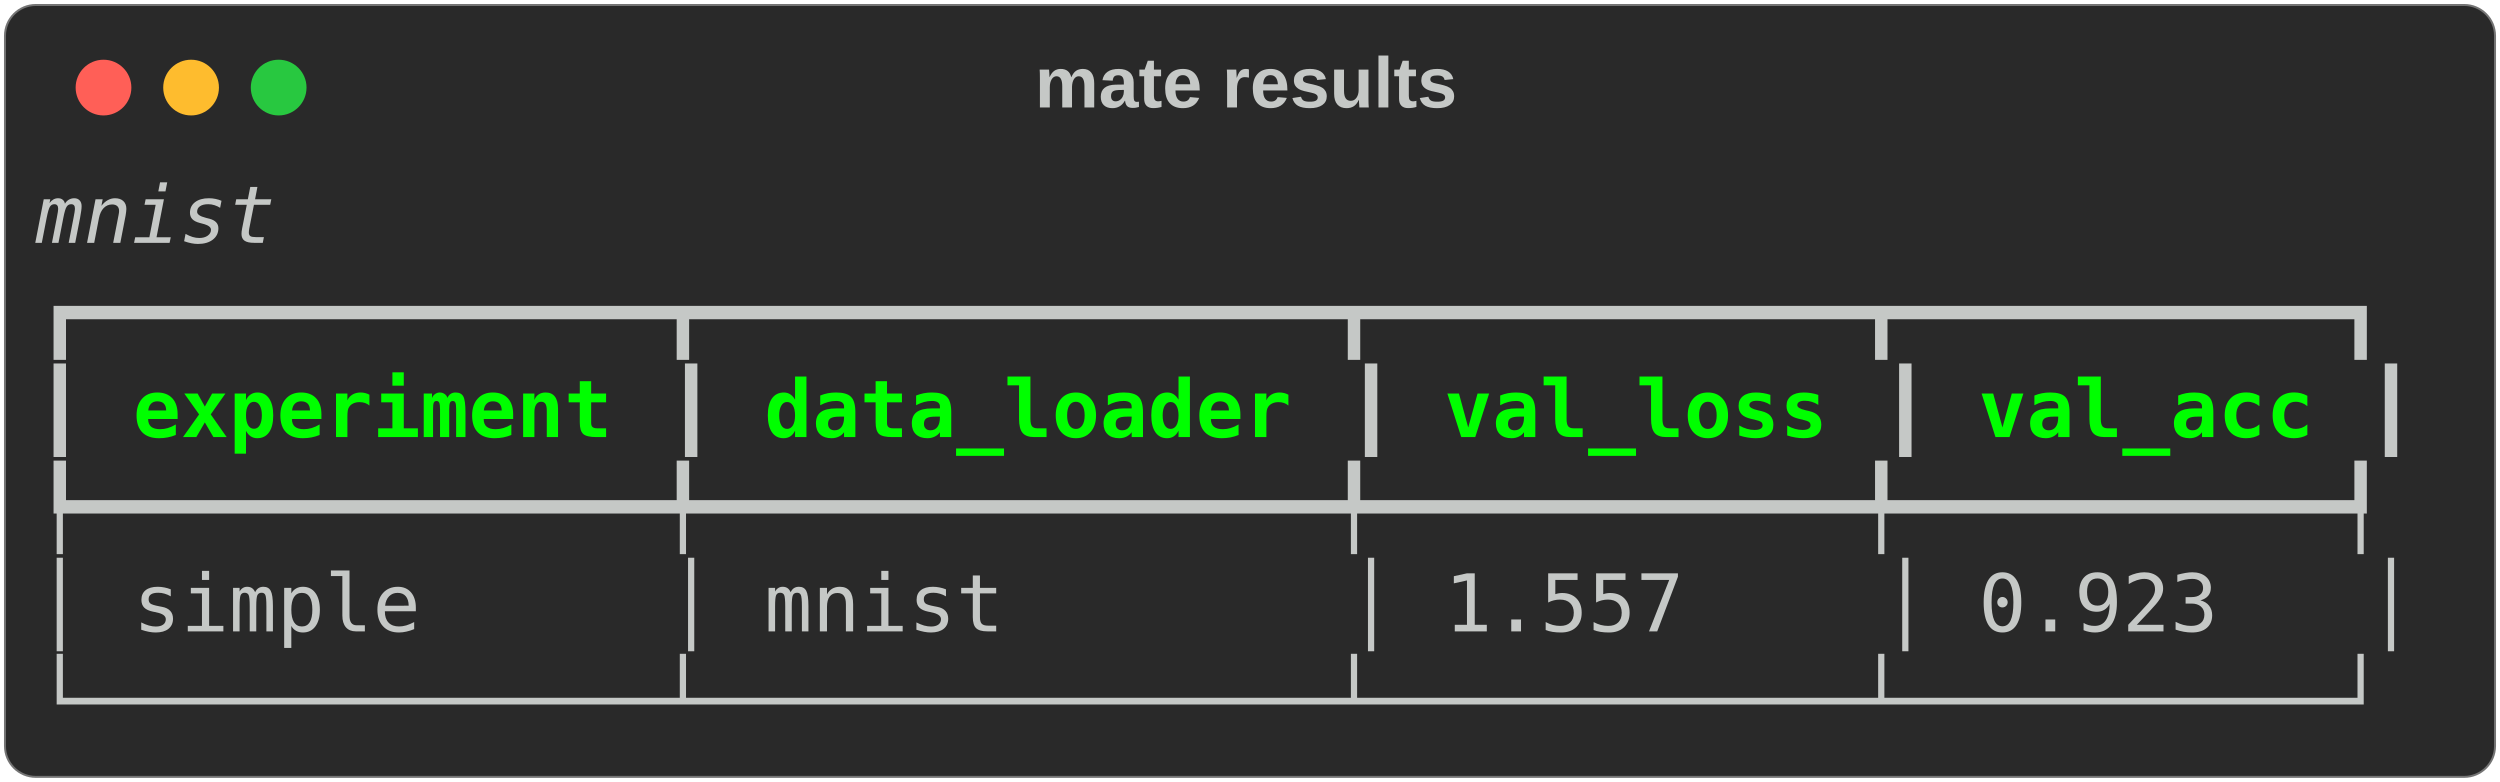
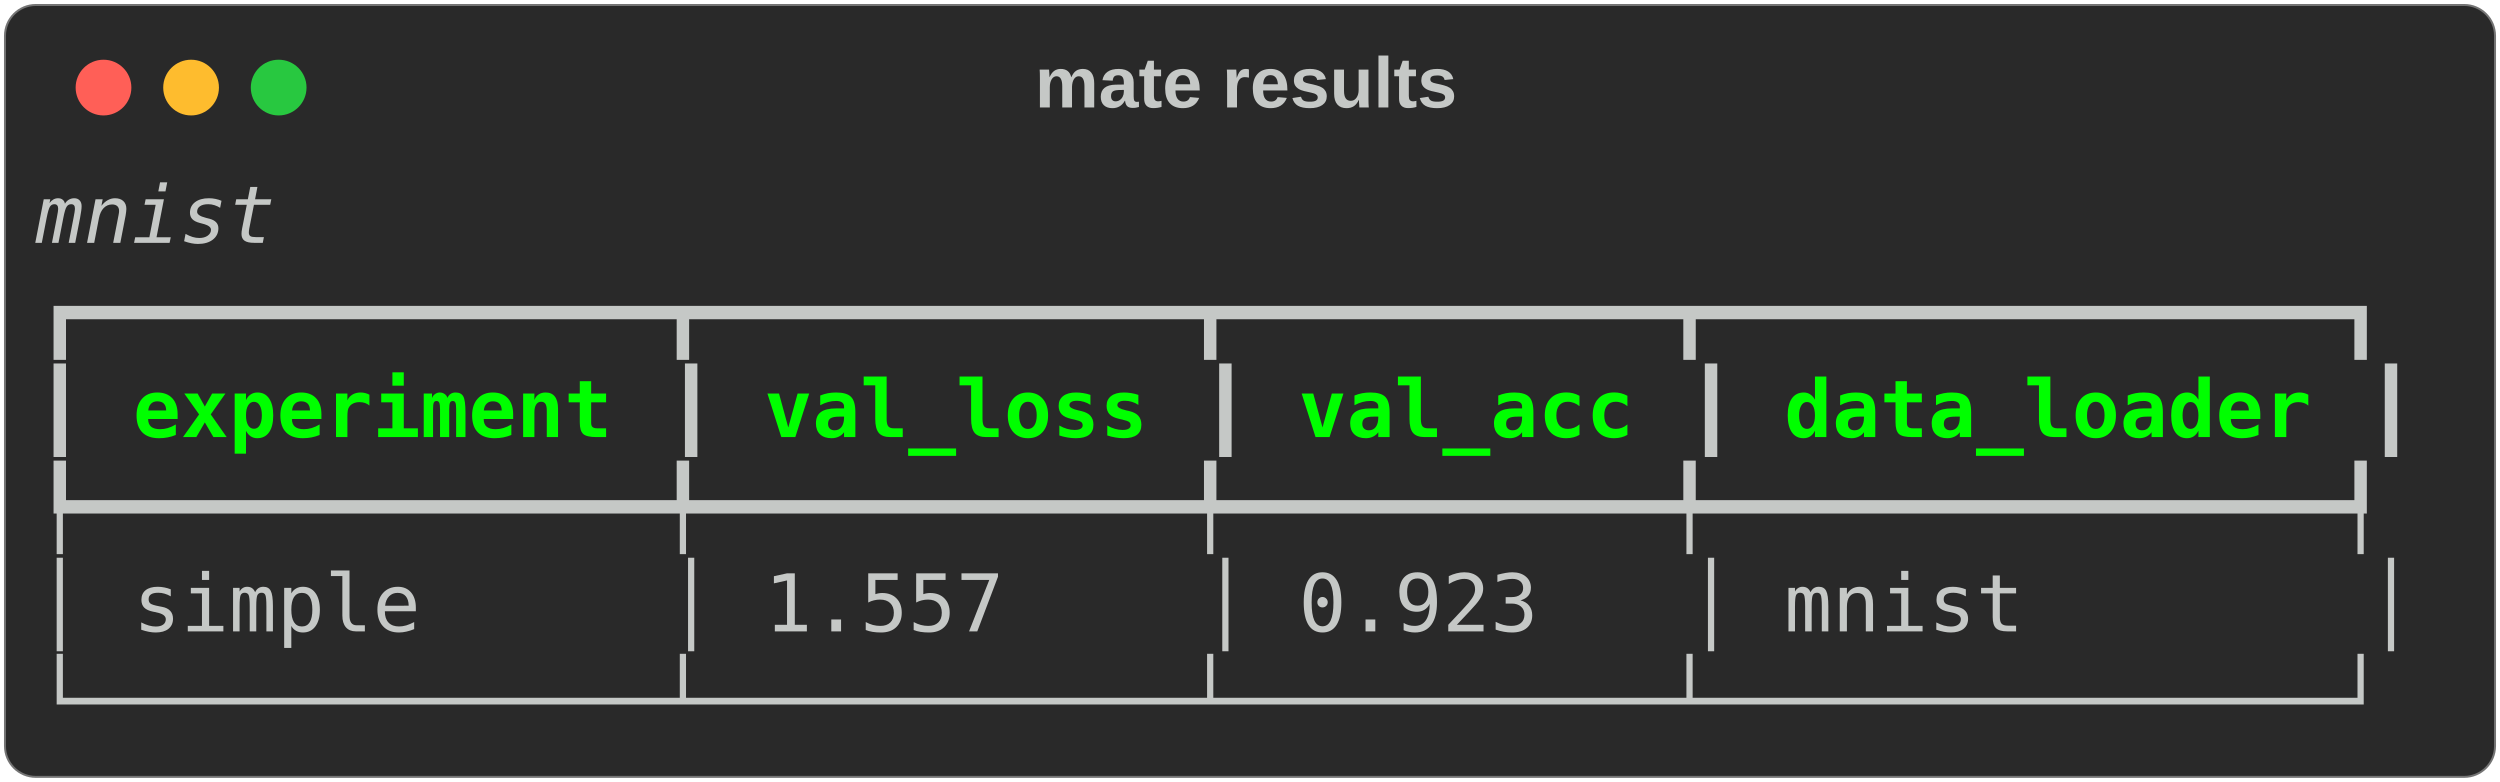
<svg xmlns="http://www.w3.org/2000/svg" class="rich-terminal" viewBox="0 0 628 196.4">
  <style>

    @font-face {
        font-family: "Fira Code";
        src: local("FiraCode-Regular"),
                url("https://cdnjs.cloudflare.com/ajax/libs/firacode/6.2.0/woff2/FiraCode-Regular.woff2") format("woff2"),
                url("https://cdnjs.cloudflare.com/ajax/libs/firacode/6.2.0/woff/FiraCode-Regular.woff") format("woff");
        font-style: normal;
        font-weight: 400;
    }
    @font-face {
        font-family: "Fira Code";
        src: local("FiraCode-Bold"),
                url("https://cdnjs.cloudflare.com/ajax/libs/firacode/6.2.0/woff2/FiraCode-Bold.woff2") format("woff2"),
                url("https://cdnjs.cloudflare.com/ajax/libs/firacode/6.2.0/woff/FiraCode-Bold.woff") format("woff");
        font-style: bold;
        font-weight: 700;
    }

-     .terminal-2273568691-matrix {
+     .terminal-2334844851-matrix {
        font-family: Fira Code, monospace;
        font-size: 20px;
        line-height: 24.4px;
        font-variant-east-asian: full-width;
    }

-     .terminal-2273568691-title {
+     .terminal-2334844851-title {
        font-size: 18px;
        font-weight: bold;
        font-family: arial;
    }

-     .terminal-2273568691-r1 { fill: #c5c8c6;font-style: italic; }
- .terminal-2273568691-r2 { fill: #c5c8c6 }
- .terminal-2273568691-r3 { fill: #00ff00;font-weight: bold }
+     .terminal-2334844851-r1 { fill: #c5c8c6;font-style: italic; }
+ .terminal-2334844851-r2 { fill: #c5c8c6 }
+ .terminal-2334844851-r3 { fill: #00ff00;font-weight: bold }
    </style>
  <defs>
-     <clipPath id="terminal-2273568691-clip-terminal">
+     <clipPath id="terminal-2334844851-clip-terminal">
      <rect x="0" y="0" width="609.0" height="145.4" />
    </clipPath>
-     <clipPath id="terminal-2273568691-line-0">
+     <clipPath id="terminal-2334844851-line-0">
      <rect x="0" y="1.5" width="610" height="24.65" />
    </clipPath>
-     <clipPath id="terminal-2273568691-line-1">
+     <clipPath id="terminal-2334844851-line-1">
      <rect x="0" y="25.9" width="610" height="24.65" />
    </clipPath>
-     <clipPath id="terminal-2273568691-line-2">
+     <clipPath id="terminal-2334844851-line-2">
      <rect x="0" y="50.3" width="610" height="24.65" />
    </clipPath>
-     <clipPath id="terminal-2273568691-line-3">
+     <clipPath id="terminal-2334844851-line-3">
      <rect x="0" y="74.7" width="610" height="24.65" />
    </clipPath>
-     <clipPath id="terminal-2273568691-line-4">
+     <clipPath id="terminal-2334844851-line-4">
      <rect x="0" y="99.1" width="610" height="24.65" />
    </clipPath>
  </defs>
  <rect fill="#292929" stroke="rgba(255,255,255,0.35)" stroke-width="1" x="1" y="1" width="626" height="194.4" rx="8" />
-   <text class="terminal-2273568691-title" fill="#c5c8c6" text-anchor="middle" x="313" y="27">mate results</text>
+   <text class="terminal-2334844851-title" fill="#c5c8c6" text-anchor="middle" x="313" y="27">mate results</text>
  <g transform="translate(26,22)">
    <circle cx="0" cy="0" r="7" fill="#ff5f57" />
    <circle cx="22" cy="0" r="7" fill="#febc2e" />
    <circle cx="44" cy="0" r="7" fill="#28c840" />
  </g>
-   <g transform="translate(9, 41)" clip-path="url(#terminal-2273568691-clip-terminal)">
-     <g class="terminal-2273568691-matrix">
-       <text class="terminal-2273568691-r1" x="0" y="20" textLength="597.8" clip-path="url(#terminal-2273568691-line-0)">                      mnist                      </text>
-       <text class="terminal-2273568691-r2" x="610" y="20" textLength="12.2" clip-path="url(#terminal-2273568691-line-0)">
+   <g transform="translate(9, 41)" clip-path="url(#terminal-2334844851-clip-terminal)">
+     <g class="terminal-2334844851-matrix">
+       <text class="terminal-2334844851-r1" x="0" y="20" textLength="597.8" clip-path="url(#terminal-2334844851-line-0)">                      mnist                      </text>
+       <text class="terminal-2334844851-r2" x="610" y="20" textLength="12.2" clip-path="url(#terminal-2334844851-line-0)">
</text>
-       <text class="terminal-2273568691-r2" x="0" y="44.4" textLength="597.8" clip-path="url(#terminal-2273568691-line-1)">┏━━━━━━━━━━━━┳━━━━━━━━━━━━━┳━━━━━━━━━━┳━━━━━━━━━┓</text>
-       <text class="terminal-2273568691-r2" x="610" y="44.4" textLength="12.2" clip-path="url(#terminal-2273568691-line-1)">
+       <text class="terminal-2334844851-r2" x="0" y="44.4" textLength="597.8" clip-path="url(#terminal-2334844851-line-1)">┏━━━━━━━━━━━━┳━━━━━━━━━━┳━━━━━━━━━┳━━━━━━━━━━━━━┓</text>
+       <text class="terminal-2334844851-r2" x="610" y="44.4" textLength="12.2" clip-path="url(#terminal-2334844851-line-1)">
</text>
-       <text class="terminal-2273568691-r2" x="0" y="68.8" textLength="12.2" clip-path="url(#terminal-2273568691-line-2)">┃</text>
-       <text class="terminal-2273568691-r3" x="24.4" y="68.8" textLength="122" clip-path="url(#terminal-2273568691-line-2)">experiment</text>
-       <text class="terminal-2273568691-r2" x="158.6" y="68.8" textLength="12.2" clip-path="url(#terminal-2273568691-line-2)">┃</text>
-       <text class="terminal-2273568691-r3" x="183" y="68.8" textLength="134.2" clip-path="url(#terminal-2273568691-line-2)">data_loader</text>
-       <text class="terminal-2273568691-r2" x="329.4" y="68.8" textLength="12.2" clip-path="url(#terminal-2273568691-line-2)">┃</text>
-       <text class="terminal-2273568691-r3" x="353.8" y="68.8" textLength="97.6" clip-path="url(#terminal-2273568691-line-2)">val_loss</text>
-       <text class="terminal-2273568691-r2" x="463.6" y="68.8" textLength="12.2" clip-path="url(#terminal-2273568691-line-2)">┃</text>
-       <text class="terminal-2273568691-r3" x="488" y="68.8" textLength="85.4" clip-path="url(#terminal-2273568691-line-2)">val_acc</text>
-       <text class="terminal-2273568691-r2" x="585.6" y="68.8" textLength="12.2" clip-path="url(#terminal-2273568691-line-2)">┃</text>
-       <text class="terminal-2273568691-r2" x="610" y="68.8" textLength="12.2" clip-path="url(#terminal-2273568691-line-2)">
+       <text class="terminal-2334844851-r2" x="0" y="68.8" textLength="12.2" clip-path="url(#terminal-2334844851-line-2)">┃</text>
+       <text class="terminal-2334844851-r3" x="24.4" y="68.8" textLength="122" clip-path="url(#terminal-2334844851-line-2)">experiment</text>
+       <text class="terminal-2334844851-r2" x="158.6" y="68.8" textLength="12.2" clip-path="url(#terminal-2334844851-line-2)">┃</text>
+       <text class="terminal-2334844851-r3" x="183" y="68.8" textLength="97.6" clip-path="url(#terminal-2334844851-line-2)">val_loss</text>
+       <text class="terminal-2334844851-r2" x="292.8" y="68.8" textLength="12.2" clip-path="url(#terminal-2334844851-line-2)">┃</text>
+       <text class="terminal-2334844851-r3" x="317.2" y="68.8" textLength="85.4" clip-path="url(#terminal-2334844851-line-2)">val_acc</text>
+       <text class="terminal-2334844851-r2" x="414.8" y="68.8" textLength="12.2" clip-path="url(#terminal-2334844851-line-2)">┃</text>
+       <text class="terminal-2334844851-r3" x="439.2" y="68.8" textLength="134.2" clip-path="url(#terminal-2334844851-line-2)">data_loader</text>
+       <text class="terminal-2334844851-r2" x="585.6" y="68.8" textLength="12.2" clip-path="url(#terminal-2334844851-line-2)">┃</text>
+       <text class="terminal-2334844851-r2" x="610" y="68.8" textLength="12.2" clip-path="url(#terminal-2334844851-line-2)">
</text>
-       <text class="terminal-2273568691-r2" x="0" y="93.2" textLength="597.8" clip-path="url(#terminal-2273568691-line-3)">┡━━━━━━━━━━━━╇━━━━━━━━━━━━━╇━━━━━━━━━━╇━━━━━━━━━┩</text>
-       <text class="terminal-2273568691-r2" x="610" y="93.2" textLength="12.2" clip-path="url(#terminal-2273568691-line-3)">
+       <text class="terminal-2334844851-r2" x="0" y="93.2" textLength="597.8" clip-path="url(#terminal-2334844851-line-3)">┡━━━━━━━━━━━━╇━━━━━━━━━━╇━━━━━━━━━╇━━━━━━━━━━━━━┩</text>
+       <text class="terminal-2334844851-r2" x="610" y="93.2" textLength="12.2" clip-path="url(#terminal-2334844851-line-3)">
</text>
-       <text class="terminal-2273568691-r2" x="0" y="117.6" textLength="12.2" clip-path="url(#terminal-2273568691-line-4)">│</text>
-       <text class="terminal-2273568691-r2" x="24.4" y="117.6" textLength="122" clip-path="url(#terminal-2273568691-line-4)">simple    </text>
-       <text class="terminal-2273568691-r2" x="158.6" y="117.6" textLength="12.2" clip-path="url(#terminal-2273568691-line-4)">│</text>
-       <text class="terminal-2273568691-r2" x="183" y="117.6" textLength="134.2" clip-path="url(#terminal-2273568691-line-4)">mnist      </text>
-       <text class="terminal-2273568691-r2" x="329.4" y="117.6" textLength="12.2" clip-path="url(#terminal-2273568691-line-4)">│</text>
-       <text class="terminal-2273568691-r2" x="353.8" y="117.6" textLength="97.6" clip-path="url(#terminal-2273568691-line-4)">1.557   </text>
-       <text class="terminal-2273568691-r2" x="463.6" y="117.6" textLength="12.2" clip-path="url(#terminal-2273568691-line-4)">│</text>
-       <text class="terminal-2273568691-r2" x="488" y="117.6" textLength="85.4" clip-path="url(#terminal-2273568691-line-4)">0.923  </text>
-       <text class="terminal-2273568691-r2" x="585.6" y="117.6" textLength="12.2" clip-path="url(#terminal-2273568691-line-4)">│</text>
-       <text class="terminal-2273568691-r2" x="610" y="117.6" textLength="12.2" clip-path="url(#terminal-2273568691-line-4)">
+       <text class="terminal-2334844851-r2" x="0" y="117.6" textLength="12.2" clip-path="url(#terminal-2334844851-line-4)">│</text>
+       <text class="terminal-2334844851-r2" x="24.4" y="117.6" textLength="122" clip-path="url(#terminal-2334844851-line-4)">simple    </text>
+       <text class="terminal-2334844851-r2" x="158.6" y="117.6" textLength="12.2" clip-path="url(#terminal-2334844851-line-4)">│</text>
+       <text class="terminal-2334844851-r2" x="183" y="117.6" textLength="97.6" clip-path="url(#terminal-2334844851-line-4)">1.557   </text>
+       <text class="terminal-2334844851-r2" x="292.8" y="117.6" textLength="12.2" clip-path="url(#terminal-2334844851-line-4)">│</text>
+       <text class="terminal-2334844851-r2" x="317.2" y="117.6" textLength="85.4" clip-path="url(#terminal-2334844851-line-4)">0.923  </text>
+       <text class="terminal-2334844851-r2" x="414.8" y="117.6" textLength="12.2" clip-path="url(#terminal-2334844851-line-4)">│</text>
+       <text class="terminal-2334844851-r2" x="439.2" y="117.6" textLength="134.2" clip-path="url(#terminal-2334844851-line-4)">mnist      </text>
+       <text class="terminal-2334844851-r2" x="585.6" y="117.6" textLength="12.2" clip-path="url(#terminal-2334844851-line-4)">│</text>
+       <text class="terminal-2334844851-r2" x="610" y="117.6" textLength="12.2" clip-path="url(#terminal-2334844851-line-4)">
</text>
-       <text class="terminal-2273568691-r2" x="0" y="142" textLength="597.8" clip-path="url(#terminal-2273568691-line-5)">└────────────┴─────────────┴──────────┴─────────┘</text>
-       <text class="terminal-2273568691-r2" x="610" y="142" textLength="12.2" clip-path="url(#terminal-2273568691-line-5)">
+       <text class="terminal-2334844851-r2" x="0" y="142" textLength="597.8" clip-path="url(#terminal-2334844851-line-5)">└────────────┴──────────┴─────────┴─────────────┘</text>
+       <text class="terminal-2334844851-r2" x="610" y="142" textLength="12.2" clip-path="url(#terminal-2334844851-line-5)">
</text>
    </g>
  </g>
</svg>
